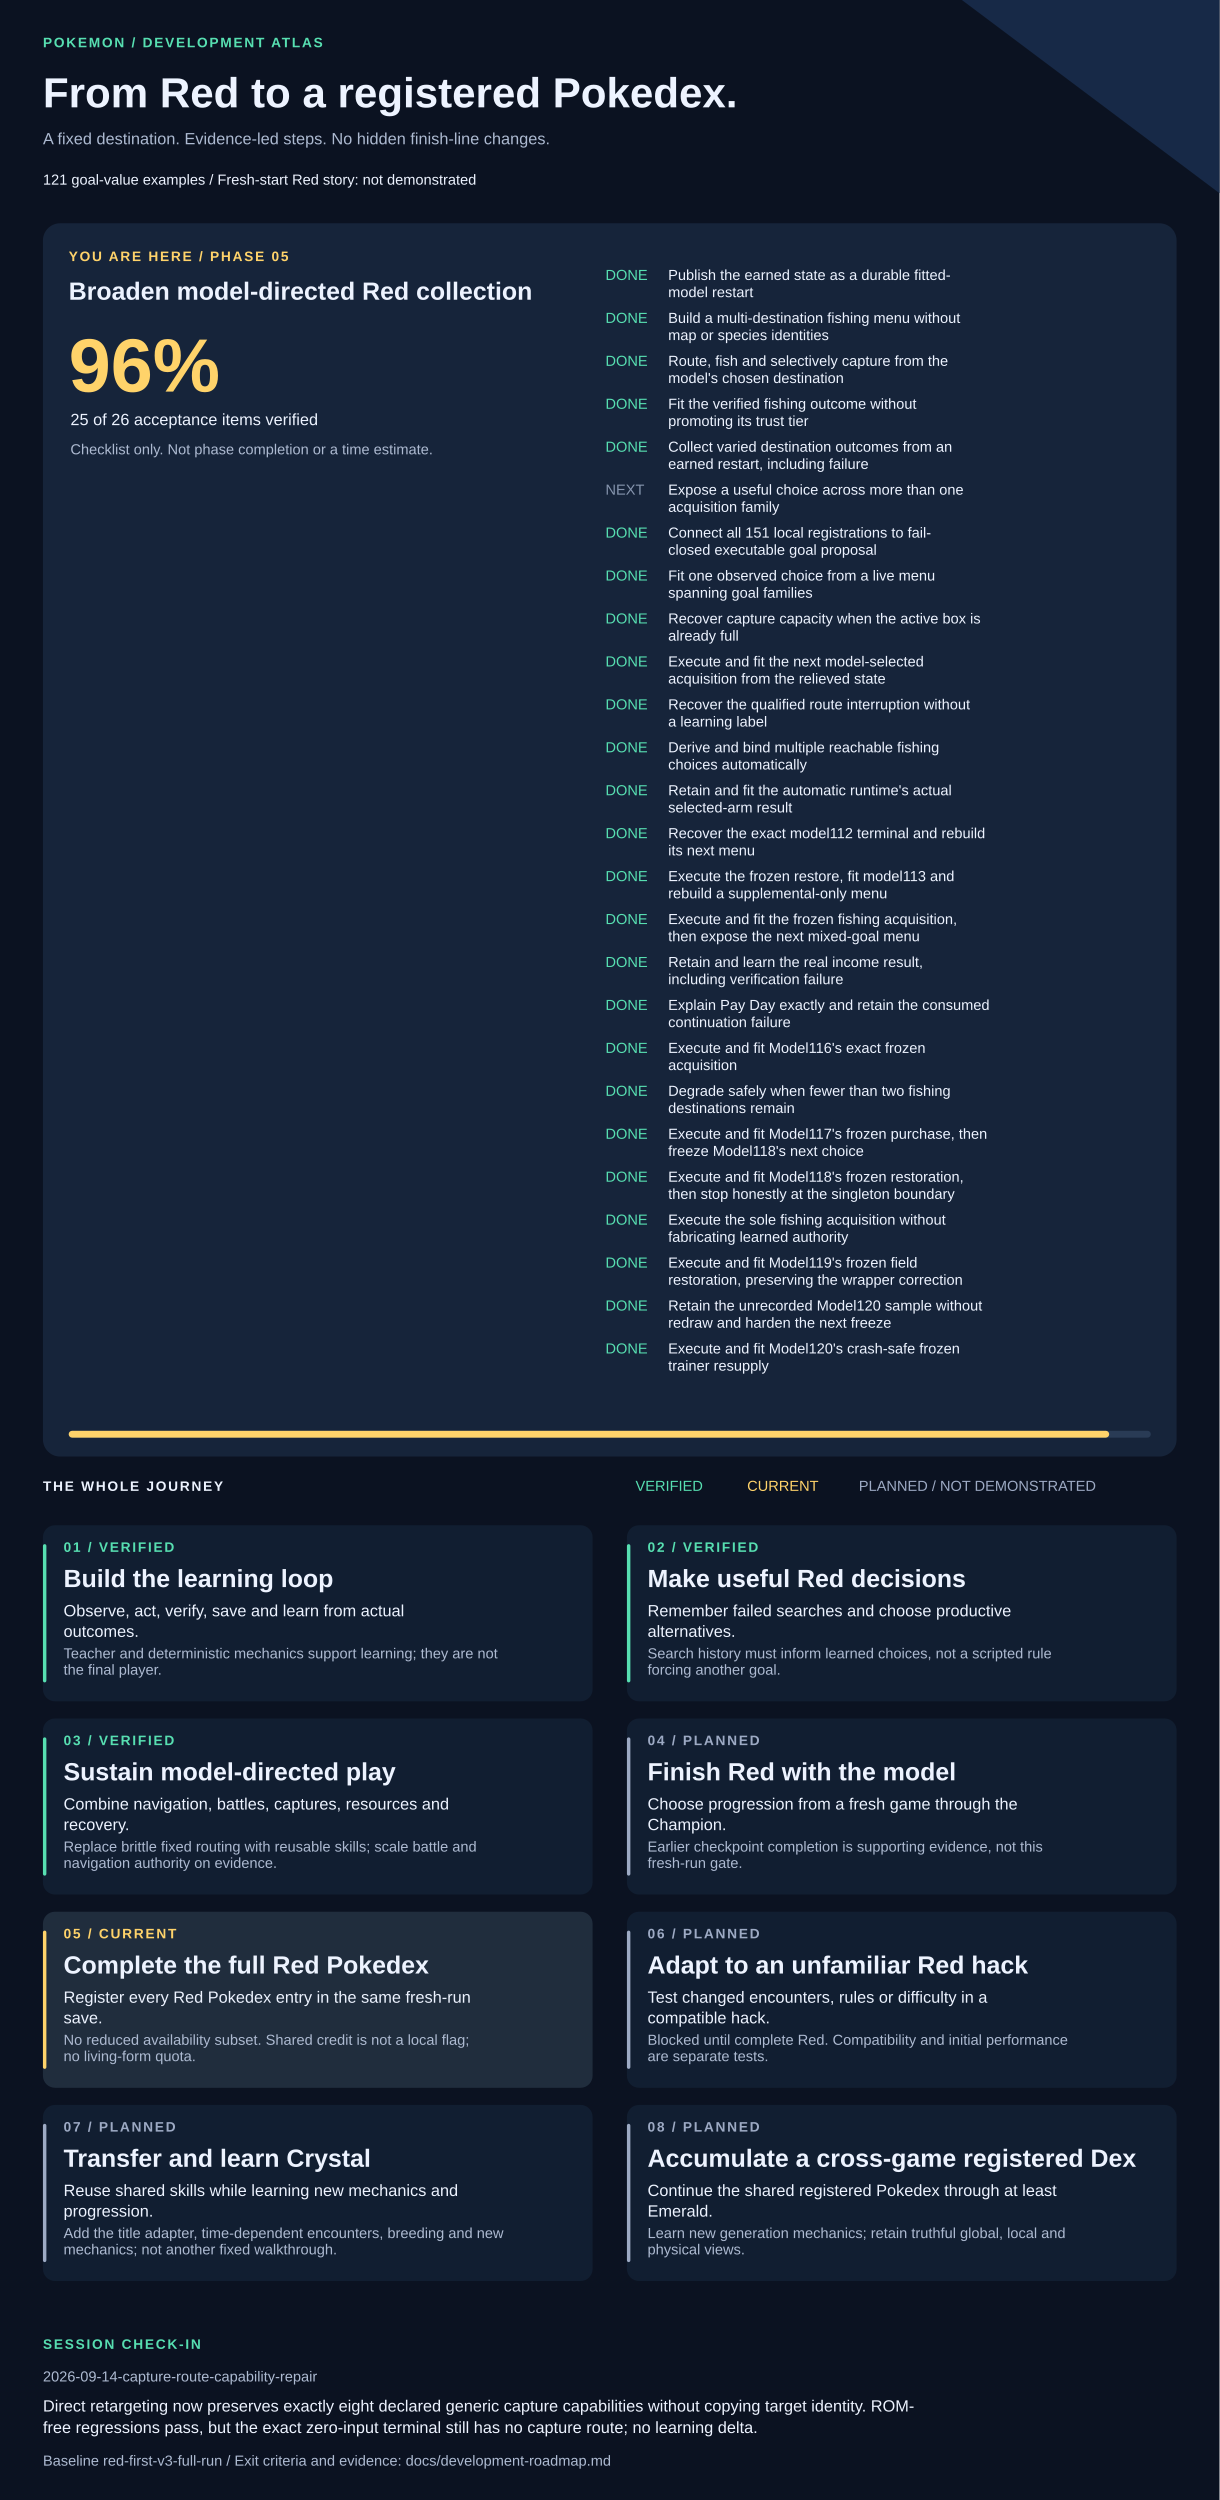
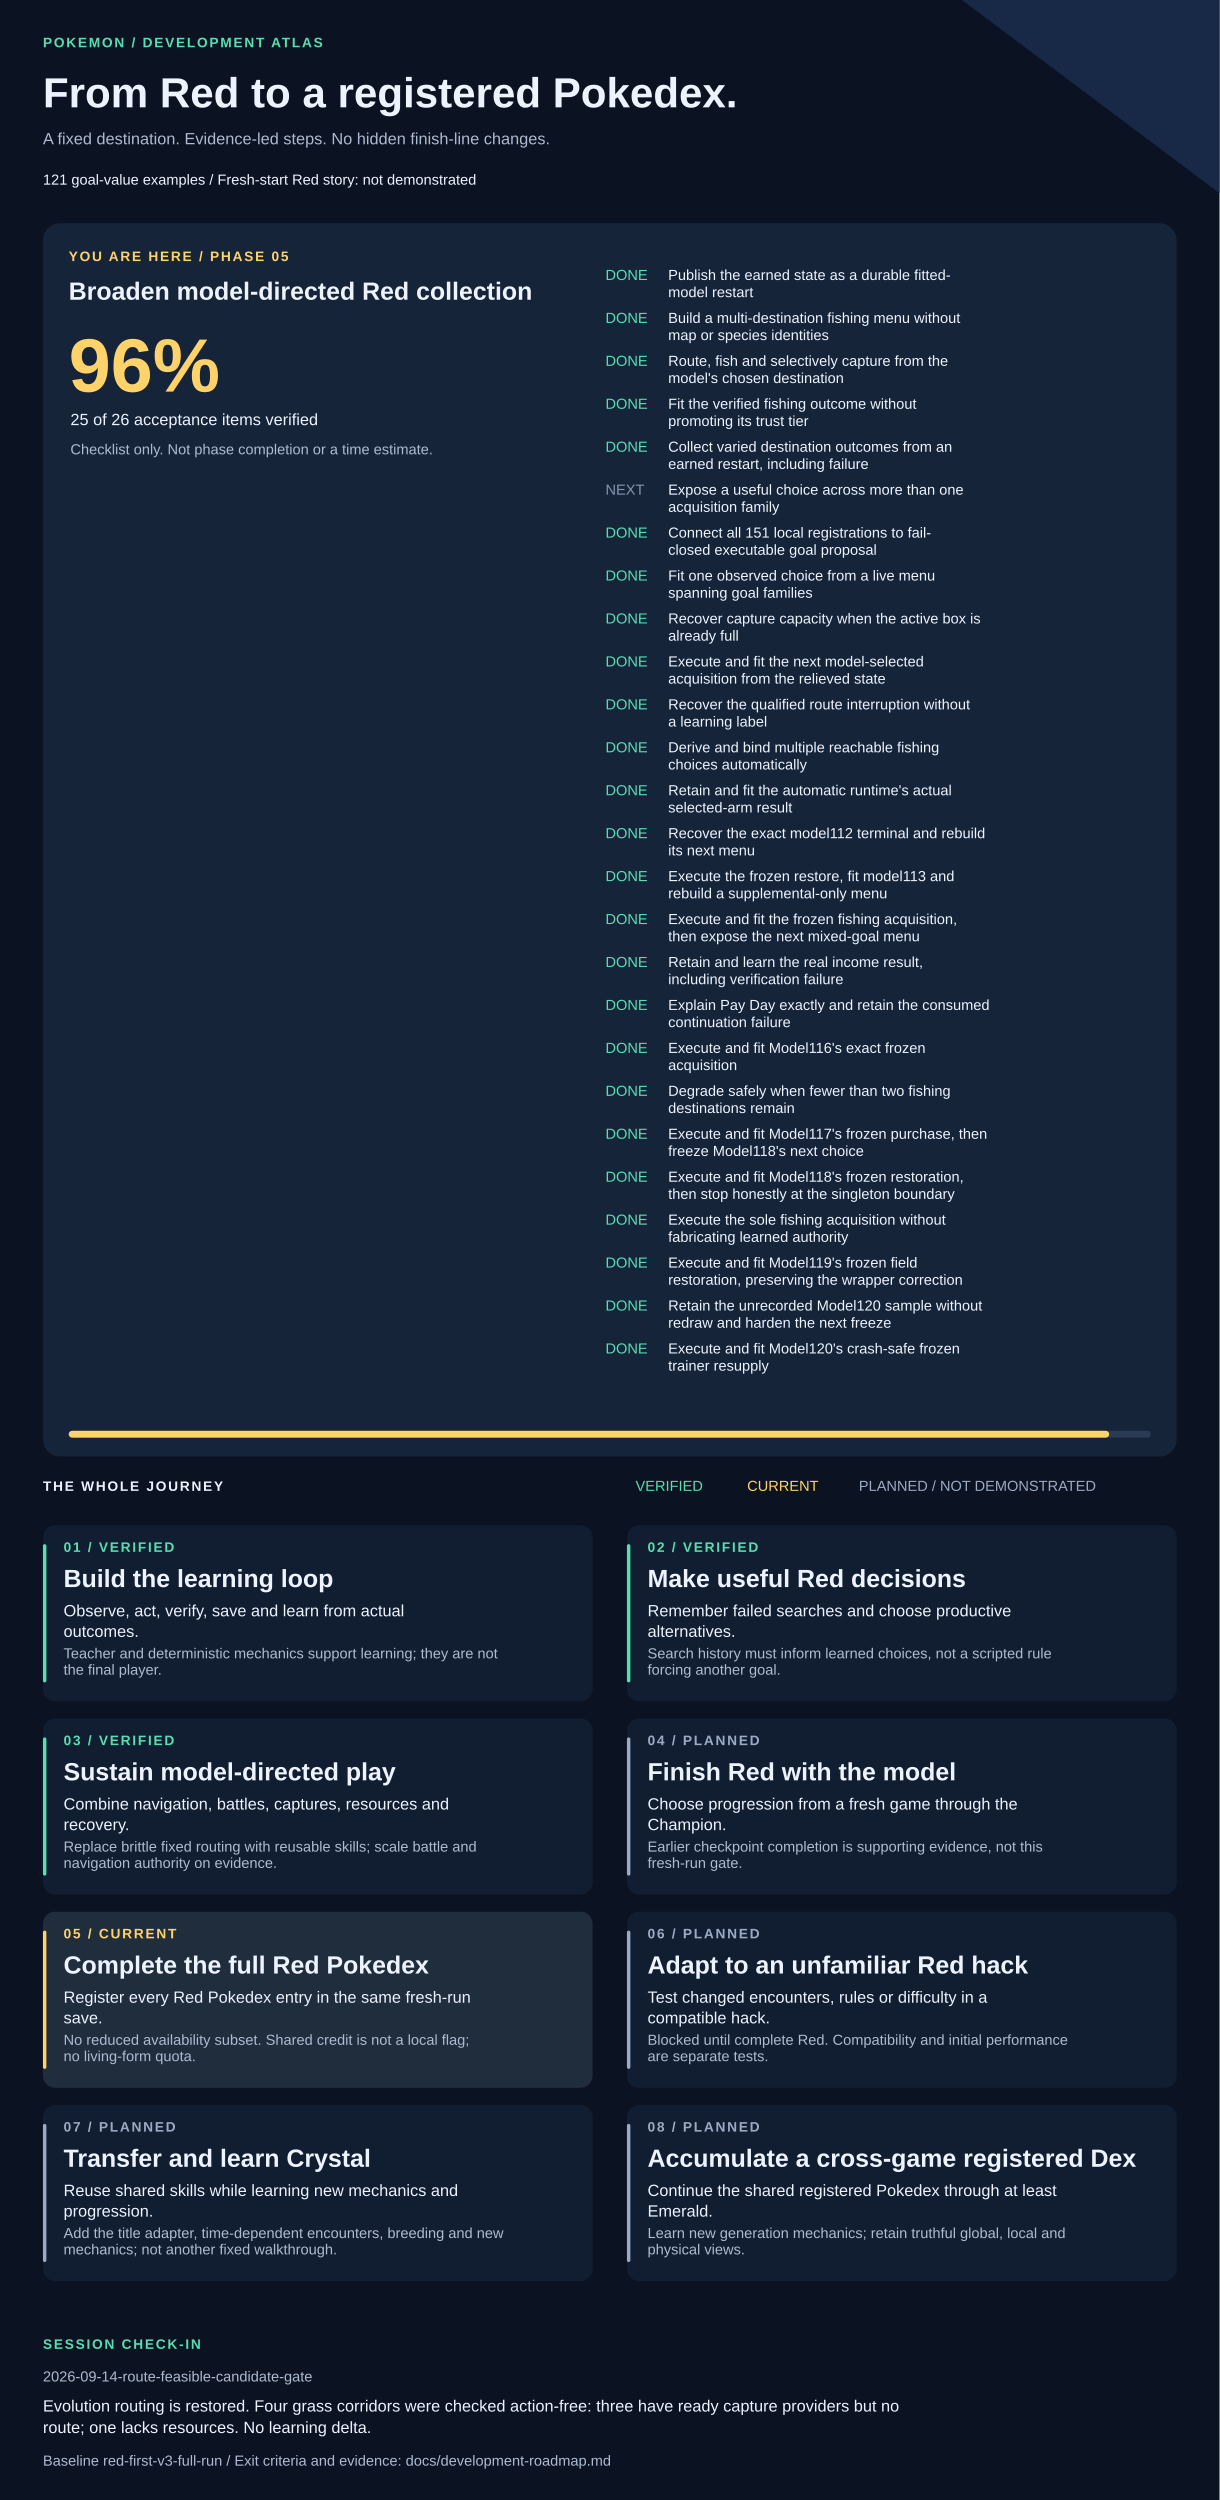
<svg xmlns="http://www.w3.org/2000/svg" width="1420" height="2911" viewBox="0 0 1420 2911" role="img" aria-labelledby="title description">
  <style>text{font-family:Arial,Helvetica,sans-serif;fill:#edf3ff}.muted{fill:#adbad1}.eyebrow{font-size:16px;letter-spacing:2px;font-weight:bold}.heading{font-size:29px;font-weight:bold}.body{font-size:19px}.small{font-size:17px}</style>
  <rect width="1420" height="2911" fill="#0b1221" />
  <path d="M1120 0H1420V225Z" fill="#172947" />
  <text x="50" y="55" class="eyebrow" style="fill:#57dfb1">POKEMON / DEVELOPMENT ATLAS</text>
  <text x="50" y="125" style="font-size:49px;font-weight:bold">From Red to a registered Pokedex.</text>
  <text x="50" y="168" class="body muted">A fixed destination. Evidence-led steps. No hidden finish-line changes.</text>
  <text x="50" y="215" class="small">121 goal-value examples  /  Fresh-start Red story: not demonstrated</text>
  <rect x="50" y="260" width="1320" height="1436" rx="20" fill="#16243a" />
  <text x="80" y="304" class="eyebrow" style="fill:#ffd36a">YOU ARE HERE / PHASE 05</text>
  <text x="80" y="349" class="heading">Broaden model-directed Red collection</text>
  <text x="80" y="456" style="font-size:88px;font-weight:bold;fill:#ffd36a">96%</text>
  <text x="82" y="495" class="body">25 of 26 acceptance items verified</text>
  <text x="82" y="529" class="small muted">Checklist only. Not phase completion or a time estimate.</text>
  <text x="705" y="326" class="small" style="fill:#57dfb1">DONE</text>
  <text x="778" y="326" class="small">Publish the earned state as a durable fitted-</text>
  <text x="778" y="346" class="small">model restart</text>
  <text x="705" y="376" class="small" style="fill:#57dfb1">DONE</text>
  <text x="778" y="376" class="small">Build a multi-destination fishing menu without</text>
  <text x="778" y="396" class="small">map or species identities</text>
  <text x="705" y="426" class="small" style="fill:#57dfb1">DONE</text>
  <text x="778" y="426" class="small">Route, fish and selectively capture from the</text>
  <text x="778" y="446" class="small">model's chosen destination</text>
  <text x="705" y="476" class="small" style="fill:#57dfb1">DONE</text>
  <text x="778" y="476" class="small">Fit the verified fishing outcome without</text>
  <text x="778" y="496" class="small">promoting its trust tier</text>
  <text x="705" y="526" class="small" style="fill:#57dfb1">DONE</text>
  <text x="778" y="526" class="small">Collect varied destination outcomes from an</text>
  <text x="778" y="546" class="small">earned restart, including failure</text>
  <text x="705" y="576" class="small" style="fill:#8594ad">NEXT</text>
  <text x="778" y="576" class="small">Expose a useful choice across more than one</text>
  <text x="778" y="596" class="small">acquisition family</text>
  <text x="705" y="626" class="small" style="fill:#57dfb1">DONE</text>
  <text x="778" y="626" class="small">Connect all 151 local registrations to fail-</text>
  <text x="778" y="646" class="small">closed executable goal proposal</text>
  <text x="705" y="676" class="small" style="fill:#57dfb1">DONE</text>
  <text x="778" y="676" class="small">Fit one observed choice from a live menu</text>
  <text x="778" y="696" class="small">spanning goal families</text>
  <text x="705" y="726" class="small" style="fill:#57dfb1">DONE</text>
  <text x="778" y="726" class="small">Recover capture capacity when the active box is</text>
  <text x="778" y="746" class="small">already full</text>
  <text x="705" y="776" class="small" style="fill:#57dfb1">DONE</text>
  <text x="778" y="776" class="small">Execute and fit the next model-selected</text>
  <text x="778" y="796" class="small">acquisition from the relieved state</text>
  <text x="705" y="826" class="small" style="fill:#57dfb1">DONE</text>
  <text x="778" y="826" class="small">Recover the qualified route interruption without</text>
  <text x="778" y="846" class="small">a learning label</text>
  <text x="705" y="876" class="small" style="fill:#57dfb1">DONE</text>
  <text x="778" y="876" class="small">Derive and bind multiple reachable fishing</text>
  <text x="778" y="896" class="small">choices automatically</text>
  <text x="705" y="926" class="small" style="fill:#57dfb1">DONE</text>
  <text x="778" y="926" class="small">Retain and fit the automatic runtime's actual</text>
  <text x="778" y="946" class="small">selected-arm result</text>
  <text x="705" y="976" class="small" style="fill:#57dfb1">DONE</text>
  <text x="778" y="976" class="small">Recover the exact model112 terminal and rebuild</text>
  <text x="778" y="996" class="small">its next menu</text>
  <text x="705" y="1026" class="small" style="fill:#57dfb1">DONE</text>
  <text x="778" y="1026" class="small">Execute the frozen restore, fit model113 and</text>
  <text x="778" y="1046" class="small">rebuild a supplemental-only menu</text>
  <text x="705" y="1076" class="small" style="fill:#57dfb1">DONE</text>
  <text x="778" y="1076" class="small">Execute and fit the frozen fishing acquisition,</text>
  <text x="778" y="1096" class="small">then expose the next mixed-goal menu</text>
  <text x="705" y="1126" class="small" style="fill:#57dfb1">DONE</text>
  <text x="778" y="1126" class="small">Retain and learn the real income result,</text>
  <text x="778" y="1146" class="small">including verification failure</text>
  <text x="705" y="1176" class="small" style="fill:#57dfb1">DONE</text>
  <text x="778" y="1176" class="small">Explain Pay Day exactly and retain the consumed</text>
  <text x="778" y="1196" class="small">continuation failure</text>
  <text x="705" y="1226" class="small" style="fill:#57dfb1">DONE</text>
  <text x="778" y="1226" class="small">Execute and fit Model116's exact frozen</text>
  <text x="778" y="1246" class="small">acquisition</text>
  <text x="705" y="1276" class="small" style="fill:#57dfb1">DONE</text>
  <text x="778" y="1276" class="small">Degrade safely when fewer than two fishing</text>
  <text x="778" y="1296" class="small">destinations remain</text>
  <text x="705" y="1326" class="small" style="fill:#57dfb1">DONE</text>
  <text x="778" y="1326" class="small">Execute and fit Model117's frozen purchase, then</text>
  <text x="778" y="1346" class="small">freeze Model118's next choice</text>
  <text x="705" y="1376" class="small" style="fill:#57dfb1">DONE</text>
  <text x="778" y="1376" class="small">Execute and fit Model118's frozen restoration,</text>
  <text x="778" y="1396" class="small">then stop honestly at the singleton boundary</text>
  <text x="705" y="1426" class="small" style="fill:#57dfb1">DONE</text>
  <text x="778" y="1426" class="small">Execute the sole fishing acquisition without</text>
  <text x="778" y="1446" class="small">fabricating learned authority</text>
  <text x="705" y="1476" class="small" style="fill:#57dfb1">DONE</text>
  <text x="778" y="1476" class="small">Execute and fit Model119's frozen field</text>
  <text x="778" y="1496" class="small">restoration, preserving the wrapper correction</text>
  <text x="705" y="1526" class="small" style="fill:#57dfb1">DONE</text>
  <text x="778" y="1526" class="small">Retain the unrecorded Model120 sample without</text>
  <text x="778" y="1546" class="small">redraw and harden the next freeze</text>
  <text x="705" y="1576" class="small" style="fill:#57dfb1">DONE</text>
  <text x="778" y="1576" class="small">Execute and fit Model120's crash-safe frozen</text>
  <text x="778" y="1596" class="small">trainer resupply</text>
  <rect x="80" y="1666" width="1260" height="8" rx="4" fill="#293b55" />
  <rect x="80" y="1666" width="1211.54" height="8" rx="4" fill="#ffd36a" />
  <text x="50" y="1736" class="eyebrow">THE WHOLE JOURNEY</text>
  <text x="740" y="1736" class="small" style="fill:#57dfb1">VERIFIED</text>
  <text x="870" y="1736" class="small" style="fill:#ffd36a">CURRENT</text>
  <text x="1000" y="1736" class="small" style="fill:#9daac4">PLANNED / NOT DEMONSTRATED</text>
  <rect x="50" y="1776" width="640" height="205" rx="14" fill="#111e31" />
  <rect x="50" y="1798" width="4" height="161" rx="2" fill="#57dfb1" />
  <text x="74" y="1807" class="eyebrow" style="fill:#57dfb1">01 / VERIFIED</text>
  <text x="74" y="1848" class="heading">Build the learning loop</text>
  <text x="74" y="1882" class="body">Observe, act, verify, save and learn from actual</text>
  <text x="74" y="1906" class="body">outcomes.</text>
  <text x="74" y="1931" class="small muted">Teacher and deterministic mechanics support learning; they are not</text>
  <text x="74" y="1950" class="small muted">the final player.</text>
  <rect x="730" y="1776" width="640" height="205" rx="14" fill="#111e31" />
  <rect x="730" y="1798" width="4" height="161" rx="2" fill="#57dfb1" />
  <text x="754" y="1807" class="eyebrow" style="fill:#57dfb1">02 / VERIFIED</text>
  <text x="754" y="1848" class="heading">Make useful Red decisions</text>
  <text x="754" y="1882" class="body">Remember failed searches and choose productive</text>
  <text x="754" y="1906" class="body">alternatives.</text>
  <text x="754" y="1931" class="small muted">Search history must inform learned choices, not a scripted rule</text>
  <text x="754" y="1950" class="small muted">forcing another goal.</text>
  <rect x="50" y="2001" width="640" height="205" rx="14" fill="#111e31" />
  <rect x="50" y="2023" width="4" height="161" rx="2" fill="#57dfb1" />
  <text x="74" y="2032" class="eyebrow" style="fill:#57dfb1">03 / VERIFIED</text>
  <text x="74" y="2073" class="heading">Sustain model-directed play</text>
  <text x="74" y="2107" class="body">Combine navigation, battles, captures, resources and</text>
  <text x="74" y="2131" class="body">recovery.</text>
  <text x="74" y="2156" class="small muted">Replace brittle fixed routing with reusable skills; scale battle and</text>
  <text x="74" y="2175" class="small muted">navigation authority on evidence.</text>
  <rect x="730" y="2001" width="640" height="205" rx="14" fill="#111e31" />
  <rect x="730" y="2023" width="4" height="161" rx="2" fill="#9daac4" />
  <text x="754" y="2032" class="eyebrow" style="fill:#9daac4">04 / PLANNED</text>
  <text x="754" y="2073" class="heading">Finish Red with the model</text>
  <text x="754" y="2107" class="body">Choose progression from a fresh game through the</text>
  <text x="754" y="2131" class="body">Champion.</text>
  <text x="754" y="2156" class="small muted">Earlier checkpoint completion is supporting evidence, not this</text>
  <text x="754" y="2175" class="small muted">fresh-run gate.</text>
  <rect x="50" y="2226" width="640" height="205" rx="14" fill="#202d3d" />
  <rect x="50" y="2248" width="4" height="161" rx="2" fill="#ffd36a" />
  <text x="74" y="2257" class="eyebrow" style="fill:#ffd36a">05 / CURRENT</text>
  <text x="74" y="2298" class="heading">Complete the full Red Pokedex</text>
  <text x="74" y="2332" class="body">Register every Red Pokedex entry in the same fresh-run</text>
  <text x="74" y="2356" class="body">save.</text>
  <text x="74" y="2381" class="small muted">No reduced availability subset. Shared credit is not a local flag;</text>
  <text x="74" y="2400" class="small muted">no living-form quota.</text>
  <rect x="730" y="2226" width="640" height="205" rx="14" fill="#111e31" />
  <rect x="730" y="2248" width="4" height="161" rx="2" fill="#9daac4" />
  <text x="754" y="2257" class="eyebrow" style="fill:#9daac4">06 / PLANNED</text>
  <text x="754" y="2298" class="heading">Adapt to an unfamiliar Red hack</text>
  <text x="754" y="2332" class="body">Test changed encounters, rules or difficulty in a</text>
  <text x="754" y="2356" class="body">compatible hack.</text>
  <text x="754" y="2381" class="small muted">Blocked until complete Red. Compatibility and initial performance</text>
  <text x="754" y="2400" class="small muted">are separate tests.</text>
  <rect x="50" y="2451" width="640" height="205" rx="14" fill="#111e31" />
  <rect x="50" y="2473" width="4" height="161" rx="2" fill="#9daac4" />
  <text x="74" y="2482" class="eyebrow" style="fill:#9daac4">07 / PLANNED</text>
  <text x="74" y="2523" class="heading">Transfer and learn Crystal</text>
  <text x="74" y="2557" class="body">Reuse shared skills while learning new mechanics and</text>
  <text x="74" y="2581" class="body">progression.</text>
  <text x="74" y="2606" class="small muted">Add the title adapter, time-dependent encounters, breeding and new</text>
  <text x="74" y="2625" class="small muted">mechanics; not another fixed walkthrough.</text>
  <rect x="730" y="2451" width="640" height="205" rx="14" fill="#111e31" />
  <rect x="730" y="2473" width="4" height="161" rx="2" fill="#9daac4" />
  <text x="754" y="2482" class="eyebrow" style="fill:#9daac4">08 / PLANNED</text>
  <text x="754" y="2523" class="heading">Accumulate a cross-game registered Dex</text>
  <text x="754" y="2557" class="body">Continue the shared registered Pokedex through at least</text>
  <text x="754" y="2581" class="body">Emerald.</text>
  <text x="754" y="2606" class="small muted">Learn new generation mechanics; retain truthful global, local and</text>
  <text x="754" y="2625" class="small muted">physical views.</text>
  <text x="50" y="2735" class="eyebrow" style="fill:#57dfb1">SESSION CHECK-IN</text>
-   <text x="50" y="2773" class="small muted">2026-09-14-capture-route-capability-repair</text>
-   <text x="50" y="2808" class="body">Direct retargeting now preserves exactly eight declared generic capture capabilities without copying target identity. ROM-</text>
-   <text x="50" y="2833" class="body">free regressions pass, but the exact zero-input terminal still has no capture route; no learning delta.</text>
+   <text x="50" y="2773" class="small muted">2026-09-14-route-feasible-candidate-gate</text>
+   <text x="50" y="2808" class="body">Evolution routing is restored. Four grass corridors were checked action-free: three have ready capture providers but no</text>
+   <text x="50" y="2833" class="body">route; one lacks resources. No learning delta.</text>
  <text x="50" y="2871" class="small muted">Baseline red-first-v3-full-run / Exit criteria and evidence: docs/development-roadmap.md</text>
</svg>
